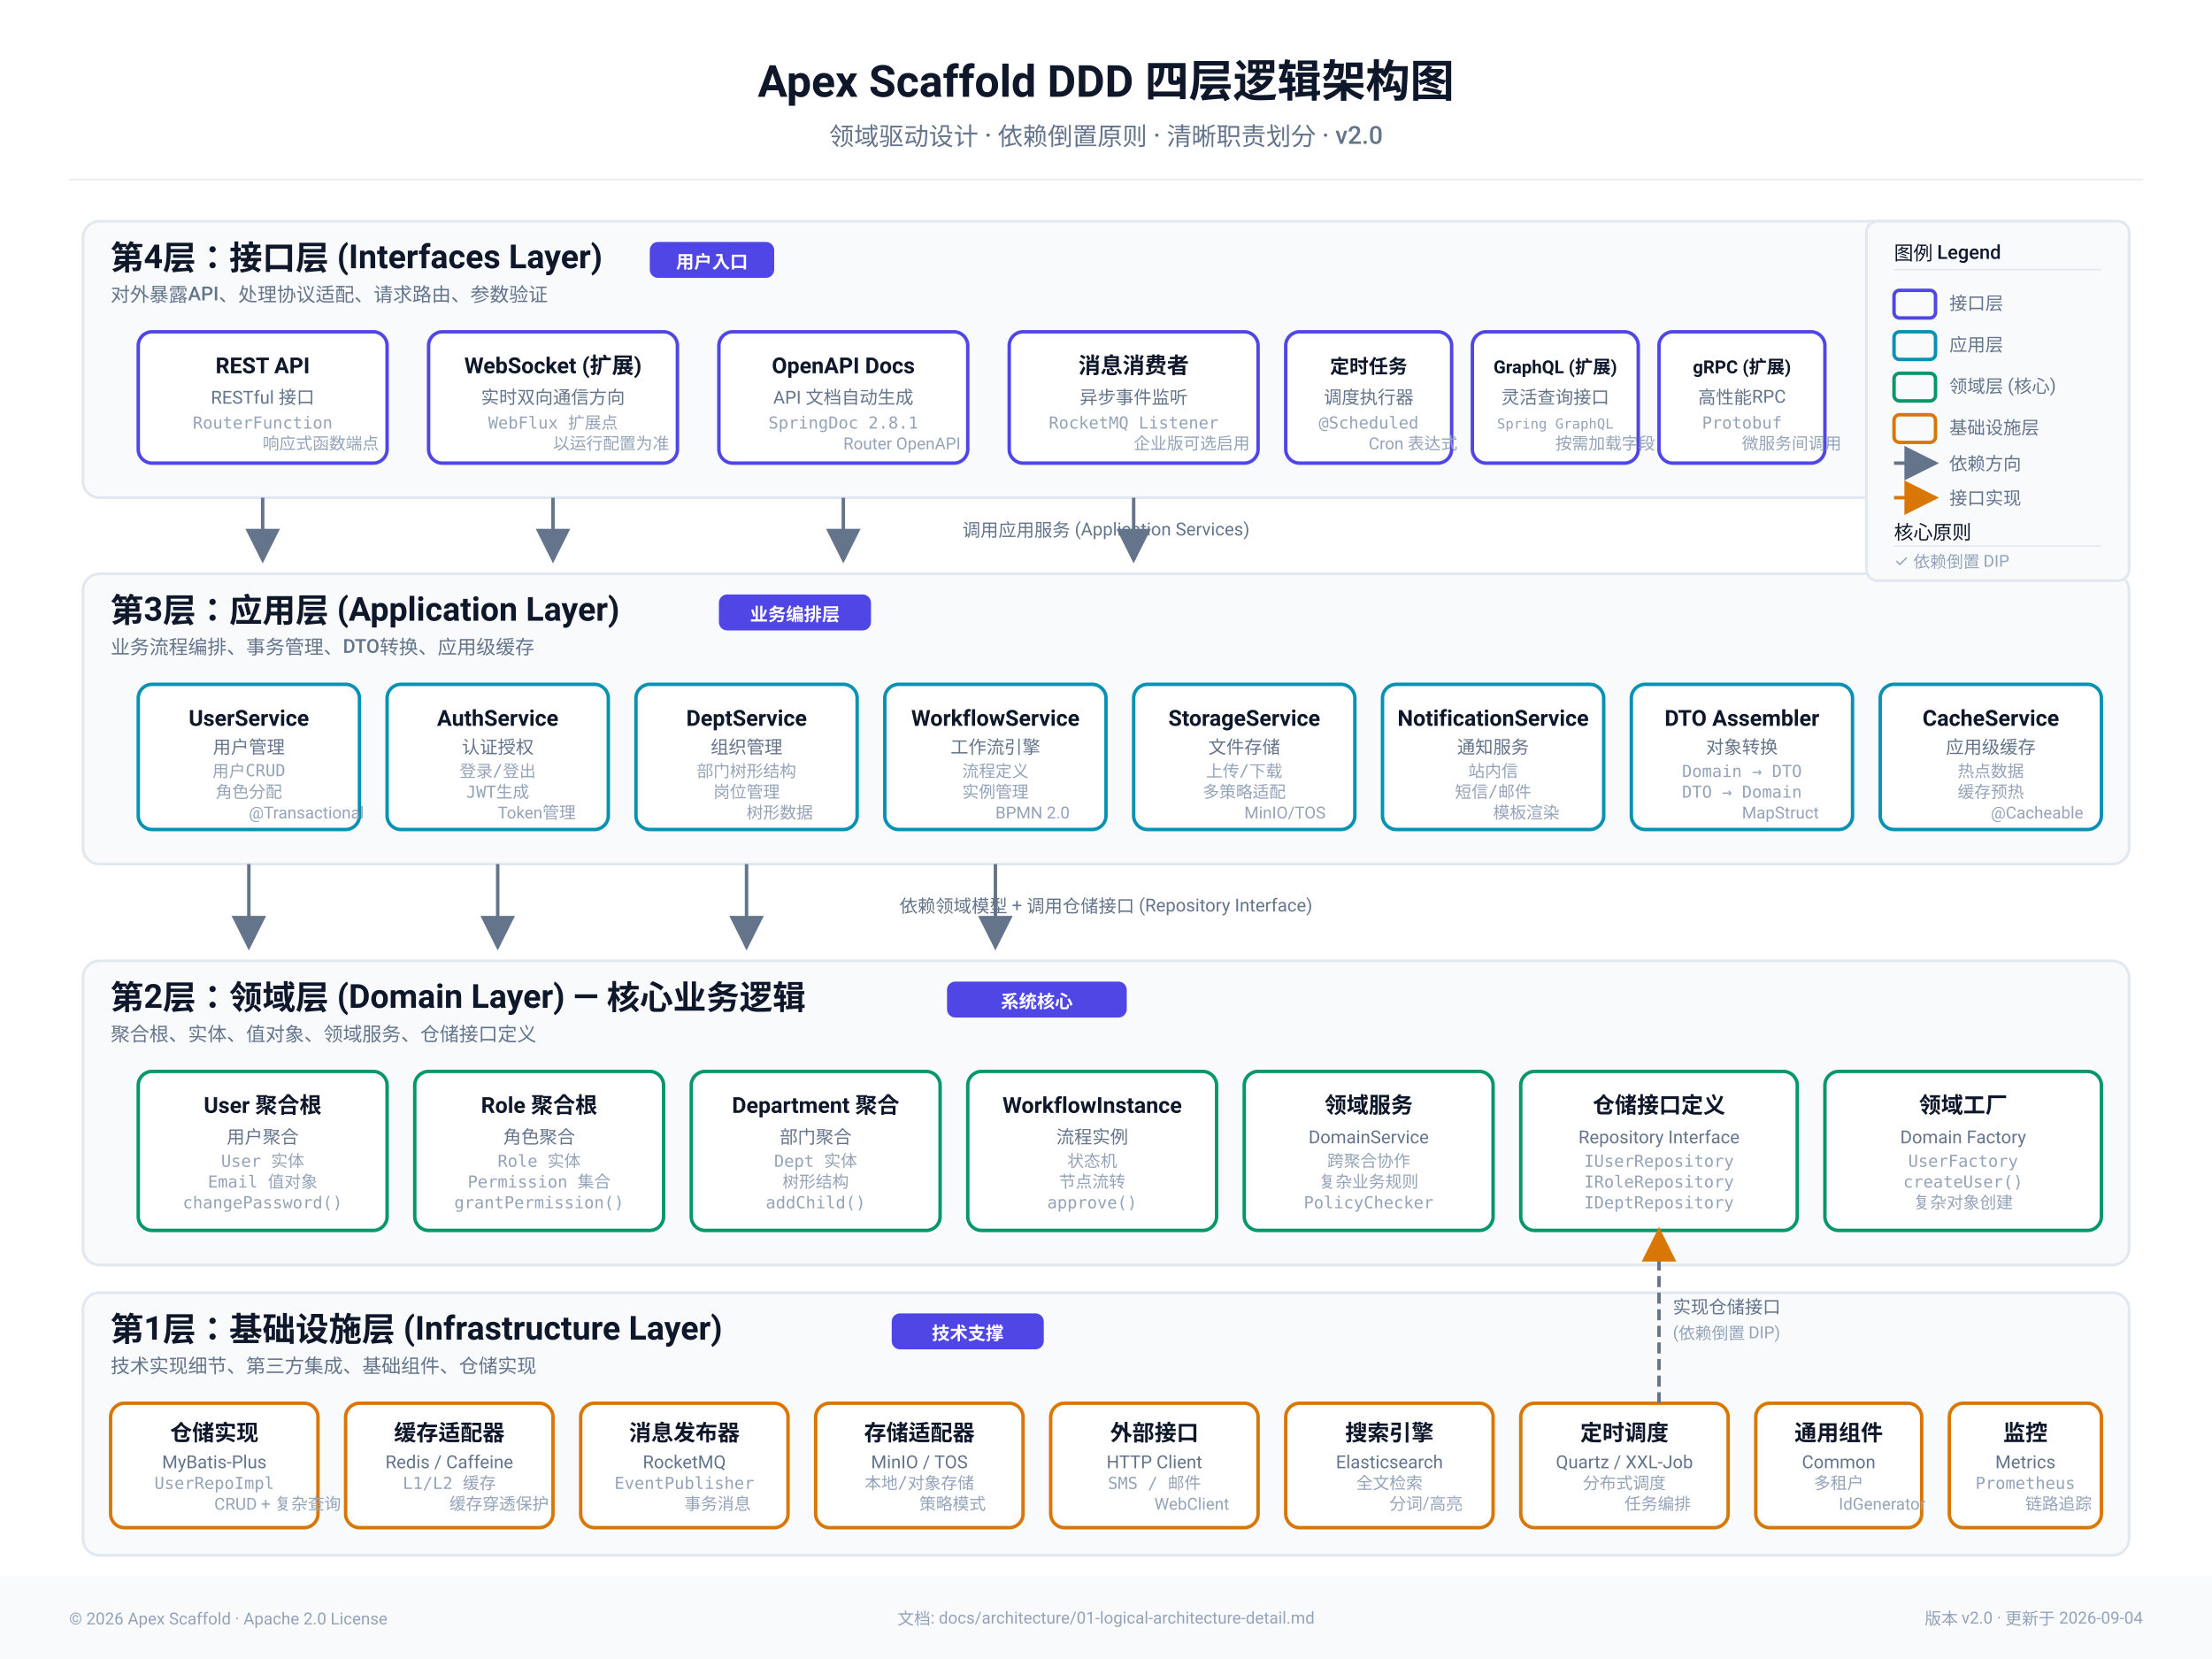
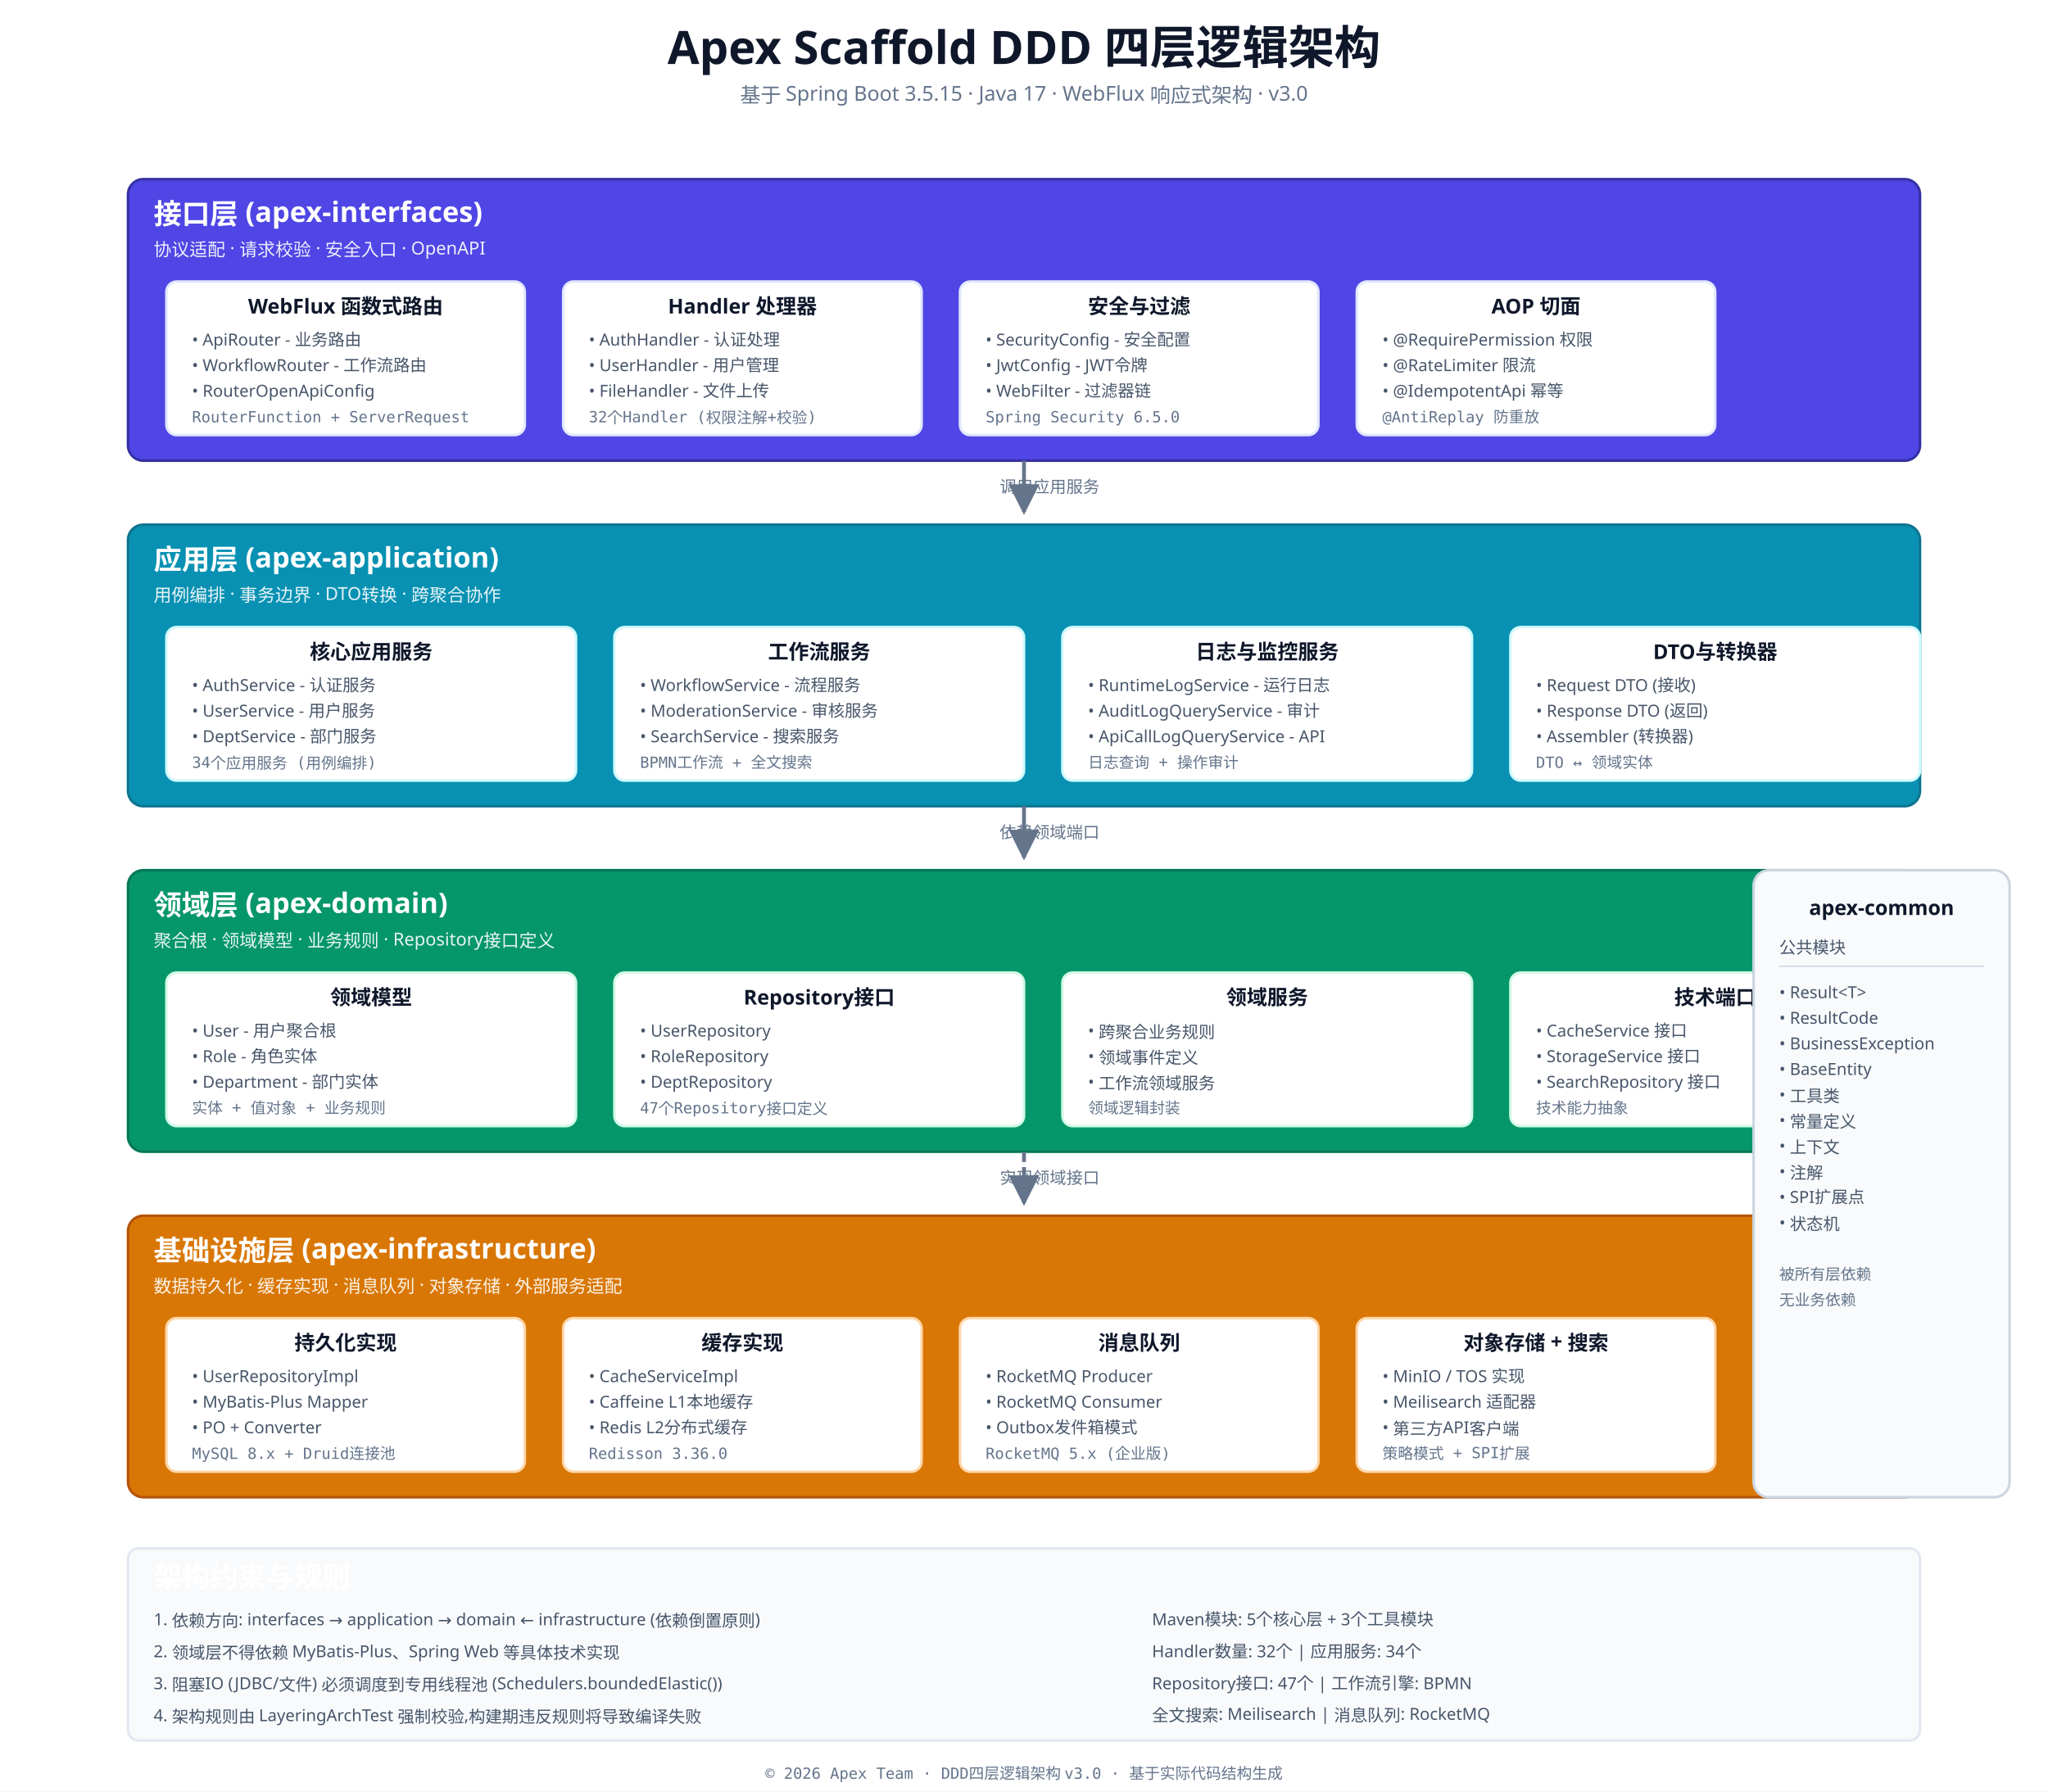
- <svg xmlns="http://www.w3.org/2000/svg" viewBox="0 0 1600 1200" width="1600" height="1200">
+ <svg xmlns="http://www.w3.org/2000/svg" viewBox="0 0 1600 1400" width="1600" height="1400">
  <defs>
    <style>
      .title-main {
-         font: 700 32px system-ui, -apple-system, 'Segoe UI', Roboto, sans-serif;
+         font: 700 36px system-ui, sans-serif;
        fill: #0f172a;
        text-anchor: middle;
      }
-       .title-sub {
-         font: 500 18px system-ui, -apple-system, 'Segoe UI', Roboto, sans-serif;
+       .title-version {
+         font: 500 16px system-ui, sans-serif;
        fill: #64748b;
        text-anchor: middle;
      }
      .layer-title {
-         font: 600 24px system-ui, -apple-system, 'Segoe UI', Roboto, sans-serif;
+         font: 600 22px system-ui, sans-serif;
+         fill: #ffffff;
+       }
+       .layer-desc {
+         font: 400 14px system-ui, sans-serif;
+         fill: #ffffff;
+         opacity: 0.9;
+       }
+       .module-title {
+         font: 600 16px system-ui, sans-serif;
        fill: #0f172a;
-       }
-       .layer-subtitle {
-         font: 500 14px system-ui, -apple-system, 'Segoe UI', Roboto, sans-serif;
+         text-anchor: middle;
+       }
+       .module-item {
+         font: 400 13px system-ui, sans-serif;
+         fill: #475569;
+       }
+       .tech-label {
+         font: 400 12px 'SF Mono', Monaco, monospace;
        fill: #64748b;
      }
-       .module-name {
-         font: 600 16px system-ui, -apple-system, 'Segoe UI', Roboto, sans-serif;
-         fill: #0f172a;
-         text-anchor: middle;
-       }
-       .module-desc {
-         font: 400 13px system-ui, -apple-system, 'Segoe UI', Roboto, sans-serif;
+       .arrow-label {
+         font: 500 13px system-ui, sans-serif;
        fill: #64748b;
        text-anchor: middle;
      }
-       .module-tech {
-         font: 400 12px 'SF Mono', Monaco, 'Cascadia Code', monospace;
-         fill: #94a3b8;
-         text-anchor: middle;
-       }
-       .label-primary {
-         font: 500 14px system-ui, -apple-system, 'Segoe UI', Roboto, sans-serif;
-         fill: #0f172a;
-       }
-       .label-secondary {
-         font: 400 13px system-ui, -apple-system, 'Segoe UI', Roboto, sans-serif;
-         fill: #64748b;
-       }
-       .label-muted {
-         font: 400 12px system-ui, -apple-system, 'Segoe UI', Roboto, sans-serif;
-         fill: #94a3b8;
-       }
-       .layer-bg {
-         fill: #f8fafc;
-         stroke: #e2e8f0;
-         stroke-width: 2;
-         rx: 12;
-         ry: 12;
-       }
-       .module-box {
-         fill: #ffffff;
-         stroke-width: 2.5;
-         rx: 10;
-         ry: 10;
-       }
-       .interfaces-stroke { stroke: #4f46e5; }
-       .application-stroke { stroke: #0891b2; }
-       .domain-stroke { stroke: #059669; }
-       .infrastructure-stroke { stroke: #d97706; }
-       .arrow-line {
-         fill: none;
-         stroke: #64748b;
-         stroke-width: 2.5;
-       }
-       .arrow-line-dashed {
-         fill: none;
-         stroke: #64748b;
-         stroke-width: 2.5;
-         stroke-dasharray: 8 4;
-       }
-       .highlight-badge-bg {
-         fill: #4f46e5;
-         rx: 6;
-         ry: 6;
-       }
-       .highlight-badge-text {
-         font: 600 13px system-ui, -apple-system, 'Segoe UI', Roboto, sans-serif;
-         fill: #ffffff;
-         text-anchor: middle;
-       }
    </style>
-     <marker id="arrow-default" viewBox="0 0 10 10" refX="9" refY="5" markerWidth="10" markerHeight="10" orient="auto">
+     <marker id="arrow" viewBox="0 0 10 10" refX="9" refY="5" markerWidth="8" markerHeight="8" orient="auto">
      <path d="M 0 0 L 10 5 L 0 10 z" fill="#64748b" />
    </marker>
-     <marker id="arrow-interfaces" viewBox="0 0 10 10" refX="9" refY="5" markerWidth="10" markerHeight="10" orient="auto">
-       <path d="M 0 0 L 10 5 L 0 10 z" fill="#4f46e5" />
-     </marker>
-     <marker id="arrow-application" viewBox="0 0 10 10" refX="9" refY="5" markerWidth="10" markerHeight="10" orient="auto">
-       <path d="M 0 0 L 10 5 L 0 10 z" fill="#0891b2" />
-     </marker>
-     <marker id="arrow-domain" viewBox="0 0 10 10" refX="9" refY="5" markerWidth="10" markerHeight="10" orient="auto">
-       <path d="M 0 0 L 10 5 L 0 10 z" fill="#059669" />
-     </marker>
-     <marker id="arrow-infrastructure" viewBox="0 0 10 10" refX="9" refY="5" markerWidth="10" markerHeight="10" orient="auto">
-       <path d="M 0 0 L 10 5 L 0 10 z" fill="#d97706" />
-     </marker>
-     <g id="icon-kubernetes">
-       <path d="M10,2 L14,4 L18,2 L18,10 L14,12 L10,10 Z" fill="#326CE5" stroke="#1A4D8F" stroke-width="0.5" />
-       <circle cx="14" cy="7" r="1.5" fill="white" />
-       <line x1="14" y1="4" x2="14" y2="7" stroke="white" stroke-width="0.8" />
-       <line x1="11" y1="5.5" x2="14" y2="7" stroke="white" stroke-width="0.8" />
-       <line x1="17" y1="5.5" x2="14" y2="7" stroke="white" stroke-width="0.8" />
-     </g>
-     <g id="icon-pod">
-       <rect x="4" y="4" width="12" height="12" rx="2" fill="#326CE5" stroke="#1A4D8F" stroke-width="1" />
-       <rect x="6" y="6" width="3" height="3" rx="0.5" fill="white" opacity="0.9" />
-       <rect x="10.5" y="6" width="3" height="3" rx="0.5" fill="white" opacity="0.9" />
-       <rect x="6" y="10.5" width="3" height="3" rx="0.5" fill="white" opacity="0.9" />
-       <rect x="10.5" y="10.5" width="3" height="3" rx="0.5" fill="white" opacity="0.9" />
-     </g>
-     <g id="icon-deployment">
-       <rect x="3" y="5" width="10" height="10" rx="1.5" fill="#326CE5" stroke="#1A4D8F" stroke-width="1" opacity="0.3" />
-       <rect x="5" y="3" width="10" height="10" rx="1.5" fill="#326CE5" stroke="#1A4D8F" stroke-width="1" opacity="0.6" />
-       <rect x="7" y="1" width="10" height="10" rx="1.5" fill="#326CE5" stroke="#1A4D8F" stroke-width="1" />
-       <path d="M10,4 L10,8 M8,6 L12,6" stroke="white" stroke-width="1.2" stroke-linecap="round" />
-     </g>
-     <g id="icon-service">
-       <circle cx="10" cy="10" r="7" fill="none" stroke="#326CE5" stroke-width="1.5" />
-       <circle cx="10" cy="10" r="2" fill="#326CE5" />
-       <circle cx="10" cy="3" r="1.5" fill="#326CE5" />
-       <circle cx="17" cy="10" r="1.5" fill="#326CE5" />
-       <circle cx="10" cy="17" r="1.5" fill="#326CE5" />
-       <circle cx="3" cy="10" r="1.5" fill="#326CE5" />
-     </g>
-     <g id="icon-ingress">
-       <path d="M2,10 L10,2 L18,10" fill="none" stroke="#326CE5" stroke-width="1.5" stroke-linejoin="round" />
-       <rect x="6" y="10" width="8" height="8" fill="#326CE5" stroke="#1A4D8F" stroke-width="1" />
-       <path d="M8,13 L12,13 M10,11 L10,16" stroke="white" stroke-width="1" stroke-linecap="round" />
-     </g>
-     <g id="icon-configmap">
-       <rect x="3" y="3" width="14" height="14" rx="2" fill="none" stroke="#326CE5" stroke-width="1.5" />
-       <line x1="6" y1="7" x2="14" y2="7" stroke="#326CE5" stroke-width="1" />
-       <line x1="6" y1="10" x2="14" y2="10" stroke="#326CE5" stroke-width="1" />
-       <line x1="6" y1="13" x2="11" y2="13" stroke="#326CE5" stroke-width="1" />
-     </g>
-     <g id="icon-secret">
-       <rect x="5" y="8" width="10" height="9" rx="1" fill="#326CE5" stroke="#1A4D8F" stroke-width="1" />
-       <path d="M7,8 L7,6 C7,4.3 8.3,3 10,3 C11.7,3 13,4.3 13,6 L13,8" fill="none" stroke="#326CE5" stroke-width="1.5" />
-       <circle cx="10" cy="12" r="1.2" fill="white" />
-     </g>
-     <g id="icon-namespace">
-       <rect x="2" y="2" width="7" height="7" rx="1" fill="none" stroke="#326CE5" stroke-width="1.2" />
-       <rect x="11" y="2" width="7" height="7" rx="1" fill="none" stroke="#326CE5" stroke-width="1.2" />
-       <rect x="2" y="11" width="7" height="7" rx="1" fill="none" stroke="#326CE5" stroke-width="1.2" />
-       <rect x="11" y="11" width="7" height="7" rx="1" fill="none" stroke="#326CE5" stroke-width="1.2" />
-     </g>
-     <g id="icon-docker">
-       <rect x="6" y="8" width="2.5" height="2.5" fill="#2496ED" />
-       <rect x="9" y="8" width="2.5" height="2.5" fill="#2496ED" />
-       <rect x="12" y="8" width="2.5" height="2.5" fill="#2496ED" />
-       <rect x="6" y="5" width="2.5" height="2.5" fill="#2496ED" />
-       <rect x="9" y="5" width="2.5" height="2.5" fill="#2496ED" />
-       <path d="M3,11 Q3,9 5,9 L15,9 Q17,9 17,11 Q19,11 19,13 Q19,15 17,15 L5,15 Q3,15 3,13 Q3,11 3,11 Z" fill="none" stroke="#2496ED" stroke-width="1.2" />
-     </g>
-     <g id="icon-container">
-       <rect x="4" y="5" width="12" height="10" rx="1.5" fill="none" stroke="#2496ED" stroke-width="1.5" />
-       <line x1="4" y1="8" x2="16" y2="8" stroke="#2496ED" stroke-width="1" />
-       <line x1="4" y1="11.5" x2="16" y2="11.5" stroke="#2496ED" stroke-width="1" />
-       <circle cx="6.5" cy="6.5" r="0.8" fill="#2496ED" />
-       <circle cx="9" cy="6.5" r="0.8" fill="#2496ED" />
-     </g>
-     <g id="icon-cloud-pro">
-       <path d="M6,12 C4,12 2.5,10.5 2.5,8.5 C2.5,7 3.5,5.7 5,5.3 C5,3.5 6.5,2 8.5,2 C9.8,2 11,2.7 11.6,3.8                 C12,3.6 12.5,3.5 13,3.5 C14.7,3.5 16,4.8 16,6.5 C17.2,6.8 18,7.9 18,9.2 C18,10.8 16.8,12 15.2,12 Z" fill="#4285F4" stroke="#2563EB" stroke-width="0.8" opacity="0.9" />
-       <path d="M6,12 C4,12 2.5,10.5 2.5,8.5 C2.5,7 3.5,5.7 5,5.3" fill="none" stroke="white" stroke-width="0.5" opacity="0.5" />
-     </g>
-     <g id="icon-aws">
-       <path d="M3,10 L6,8 L9,10 L6,12 Z" fill="#FF9900" />
-       <path d="M9,10 L12,8 L15,10 L12,12 Z" fill="#FF9900" />
-       <path d="M3,14 L17,14" stroke="#FF9900" stroke-width="1.5" stroke-linecap="round" />
-       <path d="M15,14 L17,15" stroke="#FF9900" stroke-width="1.5" stroke-linecap="round" />
-     </g>
-     <g id="icon-mysql">
-       <ellipse cx="10" cy="6" rx="6" ry="2.5" fill="#4479A1" stroke="#2F5F7F" stroke-width="0.8" />
-       <path d="M4,6 L4,14 Q4,16.5 10,16.5 Q16,16.5 16,14 L16,6" fill="#4479A1" stroke="#2F5F7F" stroke-width="0.8" />
-       <ellipse cx="10" cy="14" rx="6" ry="2.5" fill="#5D87A1" stroke="#2F5F7F" stroke-width="0.8" />
-       <line x1="4" y1="10" x2="4" y2="11" stroke="white" stroke-width="0.5" opacity="0.5" />
-     </g>
-     <g id="icon-redis">
-       <ellipse cx="10" cy="8" rx="7" ry="3" fill="#DC382D" />
-       <ellipse cx="10" cy="12" rx="7" ry="3" fill="#C6302B" />
-       <path d="M3,8 L3,12" stroke="#A41E11" stroke-width="0.8" />
-       <path d="M17,8 L17,12" stroke="#A41E11" stroke-width="0.8" />
-       <path d="M6,7 L8,8 L10,7 L12,8 L14,7" stroke="white" stroke-width="1" fill="none" />
-     </g>
-     <g id="icon-mongodb">
-       <path d="M10,2 L12,8 L10,18 L8,8 Z" fill="#47A248" stroke="#3F8C40" stroke-width="0.8" />
-       <ellipse cx="10" cy="8" rx="2" ry="6" fill="#47A248" opacity="0.7" />
-     </g>
-     <g id="icon-postgresql">
-       <ellipse cx="10" cy="10" rx="6" ry="7" fill="#336791" stroke="#2A5373" stroke-width="1" />
-       <path d="M7,7 Q10,5 13,7" fill="none" stroke="white" stroke-width="1" stroke-linecap="round" />
-       <circle cx="8" cy="9" r="0.8" fill="white" />
-       <circle cx="12" cy="9" r="0.8" fill="white" />
-       <path d="M10,13 Q10,14 11,14" fill="none" stroke="white" stroke-width="0.8" />
-     </g>
-     <g id="icon-kafka">
-       <circle cx="10" cy="10" r="7" fill="black" />
-       <circle cx="10" cy="10" r="5.5" fill="white" />
-       <path d="M7,10 L10,7 L13,10 L10,13 Z" fill="black" />
-     </g>
-     <g id="icon-rabbitmq">
-       <circle cx="7" cy="8" r="2.5" fill="#FF6600" />
-       <circle cx="13" cy="8" r="2.5" fill="#FF6600" />
-       <path d="M5,10 L7,14 L10,12 L13,14 L15,10 Q15,16 10,16 Q5,16 5,10 Z" fill="#FF6600" />
-       <circle cx="7" cy="7.5" r="0.8" fill="white" />
-       <circle cx="13" cy="7.5" r="0.8" fill="white" />
-     </g>
-     <g id="icon-rocketmq">
-       <path d="M10,3 L13,10 L10,17 L7,10 Z" fill="#D77310" stroke="#B85F0A" stroke-width="1" />
-       <circle cx="10" cy="10" r="2" fill="#FFA500" />
-       <path d="M8,17 L10,18 L12,17" stroke="#D77310" stroke-width="1.5" stroke-linecap="round" />
-     </g>
-     <g id="icon-nginx">
-       <rect x="4" y="6" width="12" height="8" rx="1" fill="#009639" stroke="#007A2D" stroke-width="1" />
-       <path d="M7,9 L10,13 L10,9 L13,13 L13,9" stroke="white" stroke-width="1.2" fill="none" stroke-linecap="round" stroke-linejoin="round" />
-     </g>
-     <g id="icon-load-balancer-pro">
-       <rect x="6" y="2" width="8" height="3" rx="0.5" fill="#0891b2" stroke="#0e7490" stroke-width="0.8" />
-       <line x1="10" y1="5" x2="10" y2="8" stroke="#64748b" stroke-width="1.5" />
-       <circle cx="10" cy="9.5" r="1.5" fill="#0891b2" />
-       <line x1="10" y1="11" x2="6" y2="14" stroke="#64748b" stroke-width="1" />
-       <line x1="10" y1="11" x2="10" y2="14" stroke="#64748b" stroke-width="1" />
-       <line x1="10" y1="11" x2="14" y2="14" stroke="#64748b" stroke-width="1" />
-       <rect x="4" y="14" width="3" height="2.5" rx="0.5" fill="#059669" />
-       <rect x="8.5" y="14" width="3" height="2.5" rx="0.5" fill="#059669" />
-       <rect x="13" y="14" width="3" height="2.5" rx="0.5" fill="#059669" />
-     </g>
-     <g id="icon-cdn-pro">
-       <circle cx="10" cy="5" r="2" fill="#10b981" stroke="#059669" stroke-width="0.8" />
-       <circle cx="4" cy="12" r="2" fill="#10b981" stroke="#059669" stroke-width="0.8" />
-       <circle cx="16" cy="12" r="2" fill="#10b981" stroke="#059669" stroke-width="0.8" />
-       <circle cx="10" cy="15" r="2" fill="#10b981" stroke="#059669" stroke-width="0.8" />
-       <line x1="10" y1="7" x2="5" y2="11" stroke="#64748b" stroke-width="1" />
-       <line x1="10" y1="7" x2="15" y2="11" stroke="#64748b" stroke-width="1" />
-       <line x1="5.5" y1="13" x2="9" y2="14" stroke="#64748b" stroke-width="1" />
-       <line x1="14.5" y1="13" x2="11" y2="14" stroke="#64748b" stroke-width="1" />
-     </g>
-     <g id="icon-prometheus">
-       <circle cx="10" cy="10" r="7" fill="#E6522C" stroke="#C14522" stroke-width="1" />
-       <path d="M10,5 L10,10 L14,10" stroke="white" stroke-width="1.5" stroke-linecap="round" />
-       <circle cx="10" cy="10" r="1.5" fill="white" />
-     </g>
-     <g id="icon-grafana">
-       <circle cx="10" cy="10" r="7" fill="#F46800" />
-       <path d="M6,10 Q10,6 14,10 Q14,14 10,14 Q6,14 6,10" fill="#FFA500" opacity="0.7" />
-       <path d="M10,7 L10,13 M7,10 L13,10" stroke="white" stroke-width="1.2" />
-     </g>
-     <g id="icon-springboot">
-       <circle cx="10" cy="10" r="7" fill="#6DB33F" />
-       <path d="M12,6 Q14,8 12,10 Q14,12 12,14" fill="none" stroke="white" stroke-width="1.5" stroke-linecap="round" />
-       <path d="M8,6 Q6,8 8,10 Q6,12 8,14" fill="none" stroke="white" stroke-width="1.5" stroke-linecap="round" />
-     </g>
-     <g id="icon-java">
-       <path d="M8,14 Q6,12 8,10 Q10,12 8,14" fill="#F89820" />
-       <path d="M12,14 Q10,12 12,10 Q14,12 12,14" fill="#F89820" />
-       <ellipse cx="10" cy="7" rx="4" ry="2" fill="#5382A1" />
-     </g>
-     <g id="icon-react">
-       <ellipse cx="10" cy="10" rx="7" ry="3" fill="none" stroke="#61DAFB" stroke-width="1" />
-       <ellipse cx="10" cy="10" rx="7" ry="3" fill="none" stroke="#61DAFB" stroke-width="1" transform="rotate(60 10 10)" />
-       <ellipse cx="10" cy="10" rx="7" ry="3" fill="none" stroke="#61DAFB" stroke-width="1" transform="rotate(120 10 10)" />
-       <circle cx="10" cy="10" r="1.5" fill="#61DAFB" />
-     </g>
-     <g id="icon-vue">
-       <path d="M10,4 L6,12 L10,12 L14,12 Z" fill="#42B883" />
-       <path d="M10,4 L8,8 L10,12 L12,8 Z" fill="#35495E" />
-     </g>
-     <g id="icon-git">
-       <rect x="3" y="3" width="14" height="14" rx="2" fill="#F05032" />
-       <path d="M12,8 L10,10 L8,8 L10,6 Z" fill="white" />
-       <circle cx="7" cy="13" r="1.2" fill="white" />
-       <circle cx="13" cy="13" r="1.2" fill="white" />
-       <line x1="10" y1="10" x2="10" y2="13" stroke="white" stroke-width="1" />
-     </g>
-     <g id="icon-elasticsearch">
-       <circle cx="10" cy="10" r="7" fill="#FEC514" />
-       <path d="M6,10 L14,10 M6,8 L12,8 M6,12 L12,12" stroke="#343741" stroke-width="1.2" stroke-linecap="round" />
-     </g>
-     <g id="icon-minio">
-       <rect x="4" y="6" width="12" height="8" rx="1" fill="#C72C48" />
-       <rect x="6" y="8" width="3" height="4" fill="white" opacity="0.9" />
-       <rect x="11" y="8" width="3" height="4" fill="white" opacity="0.9" />
-     </g>
  </defs>
-   <rect width="1600" height="1200" fill="#ffffff" />
-   <g id="title-section">
-     <text x="800" y="70" class="title-main">Apex Scaffold DDD 四层逻辑架构图</text>
-     <text x="800" y="105" class="title-sub">领域驱动设计 · 依赖倒置原则 · 清晰职责划分 · v2.0</text>
-     <line x1="50" y1="130" x2="1550" y2="130" stroke="#e2e8f0" stroke-width="1" />
-   </g>
-   <g id="layer-interfaces">
-     <rect class="layer-bg" x="60" y="160" width="1480" height="200" />
-     <text x="80" y="195" class="layer-title">第4层：接口层 (Interfaces Layer)</text>
-     <text x="80" y="218" class="layer-subtitle">对外暴露API、处理协议适配、请求路由、参数验证</text>
-     <g>
-       <rect class="highlight-badge-bg" x="470" y="175" width="90" height="26" />
-       <text x="515" y="194" class="highlight-badge-text">用户入口</text>
-     </g>
-     <rect class="module-box interfaces-stroke" x="100" y="240" width="180" height="95" />
-     <text x="190" y="270" class="module-name">REST API</text>
-     <text x="190" y="292" class="module-desc">RESTful 接口</text>
-     <text x="190" y="310" class="module-tech">RouterFunction</text>
-     <text x="190" y="325" class="label-muted">响应式函数端点</text>
-     <rect class="module-box interfaces-stroke" x="310" y="240" width="180" height="95" />
-     <text x="400" y="270" class="module-name">WebSocket (扩展)</text>
-     <text x="400" y="292" class="module-desc">实时双向通信方向</text>
-     <text x="400" y="310" class="module-tech">WebFlux 扩展点</text>
-     <text x="400" y="325" class="label-muted">以运行配置为准</text>
-     <rect class="module-box interfaces-stroke" x="520" y="240" width="180" height="95" />
-     <text x="610" y="270" class="module-name">OpenAPI Docs</text>
-     <text x="610" y="292" class="module-desc">API 文档自动生成</text>
-     <text x="610" y="310" class="module-tech">SpringDoc 2.8.1</text>
-     <text x="610" y="325" class="label-muted">Router OpenAPI</text>
-     <rect class="module-box interfaces-stroke" x="730" y="240" width="180" height="95" />
-     <text x="820" y="270" class="module-name">消息消费者</text>
-     <text x="820" y="292" class="module-desc">异步事件监听</text>
-     <text x="820" y="310" class="module-tech">RocketMQ Listener</text>
-     <text x="820" y="325" class="label-muted">企业版可选启用</text>
-     <rect class="module-box interfaces-stroke" x="930" y="240" width="120" height="95" />
-     <text x="990" y="270" class="module-name" style="font-size:14px">定时任务</text>
-     <text x="990" y="292" class="module-desc">调度执行器</text>
-     <text x="990" y="310" class="module-tech">@Scheduled</text>
-     <text x="990" y="325" class="label-muted">Cron 表达式</text>
-     <rect class="module-box interfaces-stroke" x="1065" y="240" width="120" height="95" />
-     <text x="1125" y="270" class="module-name" style="font-size:13px">GraphQL (扩展)</text>
-     <text x="1125" y="292" class="module-desc">灵活查询接口</text>
-     <text x="1125" y="310" class="module-tech" style="font-size:10px">Spring GraphQL</text>
-     <text x="1125" y="325" class="label-muted">按需加载字段</text>
-     <rect class="module-box interfaces-stroke" x="1200" y="240" width="120" height="95" />
-     <text x="1260" y="270" class="module-name" style="font-size:13px">gRPC (扩展)</text>
-     <text x="1260" y="292" class="module-desc">高性能RPC</text>
-     <text x="1260" y="310" class="module-tech">Protobuf</text>
-     <text x="1260" y="325" class="label-muted">微服务间调用</text>
-   </g>
-   <path class="arrow-line" d="M190 360 L190 405" marker-end="url(#arrow-default)" />
-   <path class="arrow-line" d="M400 360 L400 405" marker-end="url(#arrow-default)" />
-   <path class="arrow-line" d="M610 360 L610 405" marker-end="url(#arrow-default)" />
-   <path class="arrow-line" d="M820 360 L820 405" marker-end="url(#arrow-default)" />
-   <text x="800" y="388" class="label-secondary" text-anchor="middle">调用应用服务 (Application Services)</text>
-   <g id="layer-application">
-     <rect class="layer-bg" x="60" y="415" width="1480" height="210" />
-     <text x="80" y="450" class="layer-title">第3层：应用层 (Application Layer)</text>
-     <text x="80" y="473" class="layer-subtitle">业务流程编排、事务管理、DTO转换、应用级缓存</text>
-     <g>
-       <rect class="highlight-badge-bg" x="520" y="430" width="110" height="26" />
-       <text x="575" y="449" class="highlight-badge-text">业务编排层</text>
-     </g>
-     <rect class="module-box application-stroke" x="100" y="495" width="160" height="105" />
-     <text x="180" y="525" class="module-name">UserService</text>
-     <text x="180" y="545" class="module-desc">用户管理</text>
-     <text x="180" y="562" class="module-tech">用户CRUD</text>
-     <text x="180" y="577" class="module-tech">角色分配</text>
-     <text x="180" y="592" class="label-muted">@Transactional</text>
-     <rect class="module-box application-stroke" x="280" y="495" width="160" height="105" />
-     <text x="360" y="525" class="module-name">AuthService</text>
-     <text x="360" y="545" class="module-desc">认证授权</text>
-     <text x="360" y="562" class="module-tech">登录/登出</text>
-     <text x="360" y="577" class="module-tech">JWT生成</text>
-     <text x="360" y="592" class="label-muted">Token管理</text>
-     <rect class="module-box application-stroke" x="460" y="495" width="160" height="105" />
-     <text x="540" y="525" class="module-name">DeptService</text>
-     <text x="540" y="545" class="module-desc">组织管理</text>
-     <text x="540" y="562" class="module-tech">部门树形结构</text>
-     <text x="540" y="577" class="module-tech">岗位管理</text>
-     <text x="540" y="592" class="label-muted">树形数据</text>
-     <rect class="module-box application-stroke" x="640" y="495" width="160" height="105" />
-     <text x="720" y="525" class="module-name">WorkflowService</text>
-     <text x="720" y="545" class="module-desc">工作流引擎</text>
-     <text x="720" y="562" class="module-tech">流程定义</text>
-     <text x="720" y="577" class="module-tech">实例管理</text>
-     <text x="720" y="592" class="label-muted">BPMN 2.0</text>
-     <rect class="module-box application-stroke" x="820" y="495" width="160" height="105" />
-     <text x="900" y="525" class="module-name">StorageService</text>
-     <text x="900" y="545" class="module-desc">文件存储</text>
-     <text x="900" y="562" class="module-tech">上传/下载</text>
-     <text x="900" y="577" class="module-tech">多策略适配</text>
-     <text x="900" y="592" class="label-muted">MinIO/TOS</text>
-     <rect class="module-box application-stroke" x="1000" y="495" width="160" height="105" />
-     <text x="1080" y="525" class="module-name">NotificationService</text>
-     <text x="1080" y="545" class="module-desc">通知服务</text>
-     <text x="1080" y="562" class="module-tech">站内信</text>
-     <text x="1080" y="577" class="module-tech">短信/邮件</text>
-     <text x="1080" y="592" class="label-muted">模板渲染</text>
-     <rect class="module-box application-stroke" x="1180" y="495" width="160" height="105" />
-     <text x="1260" y="525" class="module-name">DTO Assembler</text>
-     <text x="1260" y="545" class="module-desc">对象转换</text>
-     <text x="1260" y="562" class="module-tech">Domain → DTO</text>
-     <text x="1260" y="577" class="module-tech">DTO → Domain</text>
-     <text x="1260" y="592" class="label-muted">MapStruct</text>
-     <rect class="module-box application-stroke" x="1360" y="495" width="160" height="105" />
-     <text x="1440" y="525" class="module-name">CacheService</text>
-     <text x="1440" y="545" class="module-desc">应用级缓存</text>
-     <text x="1440" y="562" class="module-tech">热点数据</text>
-     <text x="1440" y="577" class="module-tech">缓存预热</text>
-     <text x="1440" y="592" class="label-muted">@Cacheable</text>
-   </g>
-   <path class="arrow-line" d="M180 625 L180 685" marker-end="url(#arrow-default)" />
-   <path class="arrow-line" d="M360 625 L360 685" marker-end="url(#arrow-default)" />
-   <path class="arrow-line" d="M540 625 L540 685" marker-end="url(#arrow-default)" />
-   <path class="arrow-line" d="M720 625 L720 685" marker-end="url(#arrow-default)" />
-   <text x="800" y="660" class="label-secondary" text-anchor="middle">依赖领域模型 + 调用仓储接口 (Repository Interface)</text>
-   <g id="layer-domain">
-     <rect class="layer-bg" x="60" y="695" width="1480" height="220" />
-     <text x="80" y="730" class="layer-title">第2层：领域层 (Domain Layer) — 核心业务逻辑</text>
-     <text x="80" y="753" class="layer-subtitle">聚合根、实体、值对象、领域服务、仓储接口定义</text>
-     <g>
-       <rect class="highlight-badge-bg" x="685" y="710" width="130" height="26" />
-       <text x="750" y="729" class="highlight-badge-text">系统核心</text>
-     </g>
-     <rect class="module-box domain-stroke" x="100" y="775" width="180" height="115" />
-     <text x="190" y="805" class="module-name">User 聚合根</text>
-     <text x="190" y="827" class="module-desc">用户聚合</text>
-     <text x="190" y="844" class="module-tech">User 实体</text>
-     <text x="190" y="859" class="module-tech">Email 值对象</text>
-     <text x="190" y="874" class="module-tech">changePassword()</text>
-     <rect class="module-box domain-stroke" x="300" y="775" width="180" height="115" />
-     <text x="390" y="805" class="module-name">Role 聚合根</text>
-     <text x="390" y="827" class="module-desc">角色聚合</text>
-     <text x="390" y="844" class="module-tech">Role 实体</text>
-     <text x="390" y="859" class="module-tech">Permission 集合</text>
-     <text x="390" y="874" class="module-tech">grantPermission()</text>
-     <rect class="module-box domain-stroke" x="500" y="775" width="180" height="115" />
-     <text x="590" y="805" class="module-name">Department 聚合</text>
-     <text x="590" y="827" class="module-desc">部门聚合</text>
-     <text x="590" y="844" class="module-tech">Dept 实体</text>
-     <text x="590" y="859" class="module-tech">树形结构</text>
-     <text x="590" y="874" class="module-tech">addChild()</text>
-     <rect class="module-box domain-stroke" x="700" y="775" width="180" height="115" />
-     <text x="790" y="805" class="module-name">WorkflowInstance</text>
-     <text x="790" y="827" class="module-desc">流程实例</text>
-     <text x="790" y="844" class="module-tech">状态机</text>
-     <text x="790" y="859" class="module-tech">节点流转</text>
-     <text x="790" y="874" class="module-tech">approve()</text>
-     <rect class="module-box domain-stroke" x="900" y="775" width="180" height="115" />
-     <text x="990" y="805" class="module-name">领域服务</text>
-     <text x="990" y="827" class="module-desc">DomainService</text>
-     <text x="990" y="844" class="module-tech">跨聚合协作</text>
-     <text x="990" y="859" class="module-tech">复杂业务规则</text>
-     <text x="990" y="874" class="module-tech">PolicyChecker</text>
-     <rect class="module-box domain-stroke" x="1100" y="775" width="200" height="115" />
-     <text x="1200" y="805" class="module-name">仓储接口定义</text>
-     <text x="1200" y="827" class="module-desc">Repository Interface</text>
-     <text x="1200" y="844" class="module-tech">IUserRepository</text>
-     <text x="1200" y="859" class="module-tech">IRoleRepository</text>
-     <text x="1200" y="874" class="module-tech">IDeptRepository</text>
-     <rect class="module-box domain-stroke" x="1320" y="775" width="200" height="115" />
-     <text x="1420" y="805" class="module-name">领域工厂</text>
-     <text x="1420" y="827" class="module-desc">Domain Factory</text>
-     <text x="1420" y="844" class="module-tech">UserFactory</text>
-     <text x="1420" y="859" class="module-tech">createUser()</text>
-     <text x="1420" y="874" class="module-tech">复杂对象创建</text>
-   </g>
-   <g id="layer-infrastructure">
-     <rect class="layer-bg" x="60" y="935" width="1480" height="190" />
-     <text x="80" y="970" class="layer-title">第1层：基础设施层 (Infrastructure Layer)</text>
-     <text x="80" y="993" class="layer-subtitle">技术实现细节、第三方集成、基础组件、仓储实现</text>
-     <g>
-       <rect class="highlight-badge-bg" x="645" y="950" width="110" height="26" />
-       <text x="700" y="969" class="highlight-badge-text">技术支撑</text>
-     </g>
-     <rect class="module-box infrastructure-stroke" x="80" y="1015" width="150" height="90" />
-     <text x="155" y="1042" class="module-name">仓储实现</text>
-     <text x="155" y="1062" class="module-desc">MyBatis-Plus</text>
-     <text x="155" y="1077" class="module-tech">UserRepoImpl</text>
-     <text x="155" y="1092" class="label-muted">CRUD + 复杂查询</text>
-     <rect class="module-box infrastructure-stroke" x="250" y="1015" width="150" height="90" />
-     <text x="325" y="1042" class="module-name">缓存适配器</text>
-     <text x="325" y="1062" class="module-desc">Redis / Caffeine</text>
-     <text x="325" y="1077" class="module-tech">L1/L2 缓存</text>
-     <text x="325" y="1092" class="label-muted">缓存穿透保护</text>
-     <rect class="module-box infrastructure-stroke" x="420" y="1015" width="150" height="90" />
-     <text x="495" y="1042" class="module-name">消息发布器</text>
-     <text x="495" y="1062" class="module-desc">RocketMQ</text>
-     <text x="495" y="1077" class="module-tech">EventPublisher</text>
-     <text x="495" y="1092" class="label-muted">事务消息</text>
-     <rect class="module-box infrastructure-stroke" x="590" y="1015" width="150" height="90" />
-     <text x="665" y="1042" class="module-name">存储适配器</text>
-     <text x="665" y="1062" class="module-desc">MinIO / TOS</text>
-     <text x="665" y="1077" class="module-tech">本地/对象存储</text>
-     <text x="665" y="1092" class="label-muted">策略模式</text>
-     <rect class="module-box infrastructure-stroke" x="760" y="1015" width="150" height="90" />
-     <text x="835" y="1042" class="module-name">外部接口</text>
-     <text x="835" y="1062" class="module-desc">HTTP Client</text>
-     <text x="835" y="1077" class="module-tech">SMS / 邮件</text>
-     <text x="835" y="1092" class="label-muted">WebClient</text>
-     <rect class="module-box infrastructure-stroke" x="930" y="1015" width="150" height="90" />
-     <text x="1005" y="1042" class="module-name">搜索引擎</text>
-     <text x="1005" y="1062" class="module-desc">Elasticsearch</text>
-     <text x="1005" y="1077" class="module-tech">全文检索</text>
-     <text x="1005" y="1092" class="label-muted">分词/高亮</text>
-     <rect class="module-box infrastructure-stroke" x="1100" y="1015" width="150" height="90" />
-     <text x="1175" y="1042" class="module-name">定时调度</text>
-     <text x="1175" y="1062" class="module-desc">Quartz / XXL-Job</text>
-     <text x="1175" y="1077" class="module-tech">分布式调度</text>
-     <text x="1175" y="1092" class="label-muted">任务编排</text>
-     <rect class="module-box infrastructure-stroke" x="1270" y="1015" width="120" height="90" />
-     <text x="1330" y="1042" class="module-name">通用组件</text>
-     <text x="1330" y="1062" class="module-desc">Common</text>
-     <text x="1330" y="1077" class="module-tech">多租户</text>
-     <text x="1330" y="1092" class="label-muted">IdGenerator</text>
-     <rect class="module-box infrastructure-stroke" x="1410" y="1015" width="110" height="90" />
-     <text x="1465" y="1042" class="module-name">监控</text>
-     <text x="1465" y="1062" class="module-desc">Metrics</text>
-     <text x="1465" y="1077" class="module-tech">Prometheus</text>
-     <text x="1465" y="1092" class="label-muted">链路追踪</text>
-   </g>
-   <path class="arrow-line-dashed" d="M1200 1015 L1200 980 L1200 890" marker-end="url(#arrow-infrastructure)" stroke="#d97706" />
-   <text x="1210" y="950" class="label-secondary">实现仓储接口</text>
-   <text x="1210" y="968" class="label-muted">(依赖倒置 DIP)</text>
-   <g id="legend-section">
-     <rect x="1350" y="160" width="190" height="260" fill="#f8fafc" stroke="#e2e8f0" stroke-width="2" rx="8" />
-     <text x="1370" y="188" class="label-primary">图例 Legend</text>
-     <line x1="1370" y1="195" x2="1520" y2="195" stroke="#e2e8f0" stroke-width="1" />
-     <rect x="1370" y="210" width="30" height="20" fill="none" stroke="#4f46e5" stroke-width="2.5" rx="4" />
-     <text x="1410" y="224" class="label-secondary">接口层</text>
-     <rect x="1370" y="240" width="30" height="20" fill="none" stroke="#0891b2" stroke-width="2.5" rx="4" />
-     <text x="1410" y="254" class="label-secondary">应用层</text>
-     <rect x="1370" y="270" width="30" height="20" fill="none" stroke="#059669" stroke-width="2.5" rx="4" />
-     <text x="1410" y="284" class="label-secondary">领域层 (核心)</text>
-     <rect x="1370" y="300" width="30" height="20" fill="none" stroke="#d97706" stroke-width="2.5" rx="4" />
-     <text x="1410" y="314" class="label-secondary">基础设施层</text>
-     <line x1="1370" y1="335" x2="1400" y2="335" stroke="#64748b" stroke-width="2.5" marker-end="url(#arrow-default)" />
-     <text x="1410" y="340" class="label-secondary">依赖方向</text>
-     <line x1="1370" y1="360" x2="1400" y2="360" stroke="#d97706" stroke-width="2.5" stroke-dasharray="8 4" marker-end="url(#arrow-infrastructure)" />
-     <text x="1410" y="365" class="label-secondary">接口实现</text>
-     <text x="1370" y="390" class="label-primary">核心原则</text>
-     <line x1="1370" y1="395" x2="1520" y2="395" stroke="#e2e8f0" stroke-width="1" />
-     <text x="1370" y="410" class="label-muted">✓ 依赖倒置 DIP</text>
-   </g>
-   <g id="footer-section">
-     <rect x="0" y="1140" width="1600" height="60" fill="#f8fafc" />
-     <text x="50" y="1175" class="label-muted">© 2026 Apex Scaffold · Apache 2.0 License</text>
-     <text x="800" y="1175" class="label-muted" text-anchor="middle">文档: docs/architecture/01-logical-architecture-detail.md</text>
-     <text x="1550" y="1175" class="label-muted" text-anchor="end">版本 v2.0 · 更新于 2026-09-04</text>
-   </g>
+   <rect width="1600" height="1400" fill="#ffffff" />
+   <text x="800" y="50" class="title-main">Apex Scaffold DDD 四层逻辑架构</text>
+   <text x="800" y="80" class="title-version">基于 Spring Boot 3.5.15 · Java 17 · WebFlux 响应式架构 · v3.0</text>
+   <g id="interfaces-layer">
+     <rect x="100" y="140" width="1400" height="220" rx="12" fill="#4f46e5" stroke="#3730a3" stroke-width="2" />
+     <text x="120" y="175" class="layer-title">接口层 (apex-interfaces)</text>
+     <text x="120" y="200" class="layer-desc">协议适配 · 请求校验 · 安全入口 · OpenAPI</text>
+     <rect x="130" y="220" width="280" height="120" rx="8" fill="#ffffff" stroke="#e0e7ff" stroke-width="2" />
+     <text x="270" y="245" class="module-title">WebFlux 函数式路由</text>
+     <text x="150" y="270" class="module-item">• ApiRouter - 业务路由</text>
+     <text x="150" y="290" class="module-item">• WorkflowRouter - 工作流路由</text>
+     <text x="150" y="310" class="module-item">• RouterOpenApiConfig</text>
+     <text x="150" y="330" class="tech-label">RouterFunction + ServerRequest</text>
+     <rect x="440" y="220" width="280" height="120" rx="8" fill="#ffffff" stroke="#e0e7ff" stroke-width="2" />
+     <text x="580" y="245" class="module-title">Handler 处理器</text>
+     <text x="460" y="270" class="module-item">• AuthHandler - 认证处理</text>
+     <text x="460" y="290" class="module-item">• UserHandler - 用户管理</text>
+     <text x="460" y="310" class="module-item">• FileHandler - 文件上传</text>
+     <text x="460" y="330" class="tech-label">32个Handler (权限注解+校验)</text>
+     <rect x="750" y="220" width="280" height="120" rx="8" fill="#ffffff" stroke="#e0e7ff" stroke-width="2" />
+     <text x="890" y="245" class="module-title">安全与过滤</text>
+     <text x="770" y="270" class="module-item">• SecurityConfig - 安全配置</text>
+     <text x="770" y="290" class="module-item">• JwtConfig - JWT令牌</text>
+     <text x="770" y="310" class="module-item">• WebFilter - 过滤器链</text>
+     <text x="770" y="330" class="tech-label">Spring Security 6.5.0</text>
+     <rect x="1060" y="220" width="280" height="120" rx="8" fill="#ffffff" stroke="#e0e7ff" stroke-width="2" />
+     <text x="1200" y="245" class="module-title">AOP 切面</text>
+     <text x="1080" y="270" class="module-item">• @RequirePermission 权限</text>
+     <text x="1080" y="290" class="module-item">• @RateLimiter 限流</text>
+     <text x="1080" y="310" class="module-item">• @IdempotentApi 幂等</text>
+     <text x="1080" y="330" class="tech-label">@AntiReplay 防重放</text>
+   </g>
+   <line x1="800" y1="360" x2="800" y2="400" stroke="#64748b" stroke-width="3" marker-end="url(#arrow)" />
+   <text x="820" y="385" class="arrow-label">调用应用服务</text>
+   <g id="application-layer">
+     <rect x="100" y="410" width="1400" height="220" rx="12" fill="#0891b2" stroke="#0e7490" stroke-width="2" />
+     <text x="120" y="445" class="layer-title">应用层 (apex-application)</text>
+     <text x="120" y="470" class="layer-desc">用例编排 · 事务边界 · DTO转换 · 跨聚合协作</text>
+     <rect x="130" y="490" width="320" height="120" rx="8" fill="#ffffff" stroke="#cffafe" stroke-width="2" />
+     <text x="290" y="515" class="module-title">核心应用服务</text>
+     <text x="150" y="540" class="module-item">• AuthService - 认证服务</text>
+     <text x="150" y="560" class="module-item">• UserService - 用户服务</text>
+     <text x="150" y="580" class="module-item">• DeptService - 部门服务</text>
+     <text x="150" y="600" class="tech-label">34个应用服务 (用例编排)</text>
+     <rect x="480" y="490" width="320" height="120" rx="8" fill="#ffffff" stroke="#cffafe" stroke-width="2" />
+     <text x="640" y="515" class="module-title">工作流服务</text>
+     <text x="500" y="540" class="module-item">• WorkflowService - 流程服务</text>
+     <text x="500" y="560" class="module-item">• ModerationService - 审核服务</text>
+     <text x="500" y="580" class="module-item">• SearchService - 搜索服务</text>
+     <text x="500" y="600" class="tech-label">BPMN工作流 + 全文搜索</text>
+     <rect x="830" y="490" width="320" height="120" rx="8" fill="#ffffff" stroke="#cffafe" stroke-width="2" />
+     <text x="990" y="515" class="module-title">日志与监控服务</text>
+     <text x="850" y="540" class="module-item">• RuntimeLogService - 运行日志</text>
+     <text x="850" y="560" class="module-item">• AuditLogQueryService - 审计</text>
+     <text x="850" y="580" class="module-item">• ApiCallLogQueryService - API</text>
+     <text x="850" y="600" class="tech-label">日志查询 + 操作审计</text>
+     <rect x="1180" y="490" width="320" height="120" rx="8" fill="#ffffff" stroke="#cffafe" stroke-width="2" />
+     <text x="1340" y="515" class="module-title">DTO与转换器</text>
+     <text x="1200" y="540" class="module-item">• Request DTO (接收)</text>
+     <text x="1200" y="560" class="module-item">• Response DTO (返回)</text>
+     <text x="1200" y="580" class="module-item">• Assembler (转换器)</text>
+     <text x="1200" y="600" class="tech-label">DTO ↔ 领域实体</text>
+   </g>
+   <line x1="800" y1="630" x2="800" y2="670" stroke="#64748b" stroke-width="3" marker-end="url(#arrow)" />
+   <text x="820" y="655" class="arrow-label">依赖领域端口</text>
+   <g id="domain-layer">
+     <rect x="100" y="680" width="1400" height="220" rx="12" fill="#059669" stroke="#047857" stroke-width="2" />
+     <text x="120" y="715" class="layer-title">领域层 (apex-domain)</text>
+     <text x="120" y="740" class="layer-desc">聚合根 · 领域模型 · 业务规则 · Repository接口定义</text>
+     <rect x="130" y="760" width="320" height="120" rx="8" fill="#ffffff" stroke="#d1fae5" stroke-width="2" />
+     <text x="290" y="785" class="module-title">领域模型</text>
+     <text x="150" y="810" class="module-item">• User - 用户聚合根</text>
+     <text x="150" y="830" class="module-item">• Role - 角色实体</text>
+     <text x="150" y="850" class="module-item">• Department - 部门实体</text>
+     <text x="150" y="870" class="tech-label">实体 + 值对象 + 业务规则</text>
+     <rect x="480" y="760" width="320" height="120" rx="8" fill="#ffffff" stroke="#d1fae5" stroke-width="2" />
+     <text x="640" y="785" class="module-title">Repository接口</text>
+     <text x="500" y="810" class="module-item">• UserRepository</text>
+     <text x="500" y="830" class="module-item">• RoleRepository</text>
+     <text x="500" y="850" class="module-item">• DeptRepository</text>
+     <text x="500" y="870" class="tech-label">47个Repository接口定义</text>
+     <rect x="830" y="760" width="320" height="120" rx="8" fill="#ffffff" stroke="#d1fae5" stroke-width="2" />
+     <text x="990" y="785" class="module-title">领域服务</text>
+     <text x="850" y="810" class="module-item">• 跨聚合业务规则</text>
+     <text x="850" y="830" class="module-item">• 领域事件定义</text>
+     <text x="850" y="850" class="module-item">• 工作流领域服务</text>
+     <text x="850" y="870" class="tech-label">领域逻辑封装</text>
+     <rect x="1180" y="760" width="320" height="120" rx="8" fill="#ffffff" stroke="#d1fae5" stroke-width="2" />
+     <text x="1340" y="785" class="module-title">技术端口</text>
+     <text x="1200" y="810" class="module-item">• CacheService 接口</text>
+     <text x="1200" y="830" class="module-item">• StorageService 接口</text>
+     <text x="1200" y="850" class="module-item">• SearchRepository 接口</text>
+     <text x="1200" y="870" class="tech-label">技术能力抽象</text>
+   </g>
+   <line x1="800" y1="900" x2="800" y2="940" stroke="#64748b" stroke-width="3" marker-end="url(#arrow)" stroke-dasharray="8,4" />
+   <text x="820" y="925" class="arrow-label">实现领域接口</text>
+   <g id="infrastructure-layer">
+     <rect x="100" y="950" width="1400" height="220" rx="12" fill="#d97706" stroke="#b45309" stroke-width="2" />
+     <text x="120" y="985" class="layer-title">基础设施层 (apex-infrastructure)</text>
+     <text x="120" y="1010" class="layer-desc">数据持久化 · 缓存实现 · 消息队列 · 对象存储 · 外部服务适配</text>
+     <rect x="130" y="1030" width="280" height="120" rx="8" fill="#ffffff" stroke="#fed7aa" stroke-width="2" />
+     <text x="270" y="1055" class="module-title">持久化实现</text>
+     <text x="150" y="1080" class="module-item">• UserRepositoryImpl</text>
+     <text x="150" y="1100" class="module-item">• MyBatis-Plus Mapper</text>
+     <text x="150" y="1120" class="module-item">• PO + Converter</text>
+     <text x="150" y="1140" class="tech-label">MySQL 8.x + Druid连接池</text>
+     <rect x="440" y="1030" width="280" height="120" rx="8" fill="#ffffff" stroke="#fed7aa" stroke-width="2" />
+     <text x="580" y="1055" class="module-title">缓存实现</text>
+     <text x="460" y="1080" class="module-item">• CacheServiceImpl</text>
+     <text x="460" y="1100" class="module-item">• Caffeine L1本地缓存</text>
+     <text x="460" y="1120" class="module-item">• Redis L2分布式缓存</text>
+     <text x="460" y="1140" class="tech-label">Redisson 3.36.0</text>
+     <rect x="750" y="1030" width="280" height="120" rx="8" fill="#ffffff" stroke="#fed7aa" stroke-width="2" />
+     <text x="890" y="1055" class="module-title">消息队列</text>
+     <text x="770" y="1080" class="module-item">• RocketMQ Producer</text>
+     <text x="770" y="1100" class="module-item">• RocketMQ Consumer</text>
+     <text x="770" y="1120" class="module-item">• Outbox发件箱模式</text>
+     <text x="770" y="1140" class="tech-label">RocketMQ 5.x (企业版)</text>
+     <rect x="1060" y="1030" width="280" height="120" rx="8" fill="#ffffff" stroke="#fed7aa" stroke-width="2" />
+     <text x="1200" y="1055" class="module-title">对象存储 + 搜索</text>
+     <text x="1080" y="1080" class="module-item">• MinIO / TOS 实现</text>
+     <text x="1080" y="1100" class="module-item">• Meilisearch 适配器</text>
+     <text x="1080" y="1120" class="module-item">• 第三方API客户端</text>
+     <text x="1080" y="1140" class="tech-label">策略模式 + SPI扩展</text>
+   </g>
+   <g id="common-module">
+     <rect x="1370" y="680" width="200" height="490" rx="12" fill="#f8fafc" stroke="#cbd5e1" stroke-width="2" />
+     <text x="1470" y="715" class="module-title">apex-common</text>
+     <text x="1390" y="745" class="module-item">公共模块</text>
+     <line x1="1390" y1="755" x2="1550" y2="755" stroke="#cbd5e1" stroke-width="1" />
+     <text x="1390" y="780" class="module-item">• Result&lt;T&gt;</text>
+     <text x="1390" y="800" class="module-item">• ResultCode</text>
+     <text x="1390" y="820" class="module-item">• BusinessException</text>
+     <text x="1390" y="840" class="module-item">• BaseEntity</text>
+     <text x="1390" y="860" class="module-item">• 工具类</text>
+     <text x="1390" y="880" class="module-item">• 常量定义</text>
+     <text x="1390" y="900" class="module-item">• 上下文</text>
+     <text x="1390" y="920" class="module-item">• 注解</text>
+     <text x="1390" y="940" class="module-item">• SPI扩展点</text>
+     <text x="1390" y="960" class="module-item">• 状态机</text>
+     <text x="1390" y="1000" class="tech-label">被所有层依赖</text>
+     <text x="1390" y="1020" class="tech-label">无业务依赖</text>
+   </g>
+   <g id="legend">
+     <rect x="100" y="1210" width="1400" height="150" rx="8" fill="#f8fafc" stroke="#e2e8f0" stroke-width="2" />
+     <text x="120" y="1240" class="layer-title" fill="#0f172a">架构约束与规则</text>
+     <text x="120" y="1270" class="module-item">1. 依赖方向: interfaces → application → domain ← infrastructure (依赖倒置原则)</text>
+     <text x="120" y="1295" class="module-item">2. 领域层不得依赖 MyBatis-Plus、Spring Web 等具体技术实现</text>
+     <text x="120" y="1320" class="module-item">3. 阻塞IO (JDBC/文件) 必须调度到专用线程池 (Schedulers.boundedElastic())</text>
+     <text x="120" y="1345" class="module-item">4. 架构规则由 LayeringArchTest 强制校验,构建期违反规则将导致编译失败</text>
+     <text x="900" y="1270" class="module-item">Maven模块: 5个核心层 + 3个工具模块</text>
+     <text x="900" y="1295" class="module-item">Handler数量: 32个 | 应用服务: 34个</text>
+     <text x="900" y="1320" class="module-item">Repository接口: 47个 | 工作流引擎: BPMN</text>
+     <text x="900" y="1345" class="module-item">全文搜索: Meilisearch | 消息队列: RocketMQ</text>
+   </g>
+   <text x="800" y="1390" class="tech-label" text-anchor="middle">© 2026 Apex Team · DDD四层逻辑架构 v3.0 · 基于实际代码结构生成</text>
</svg>
